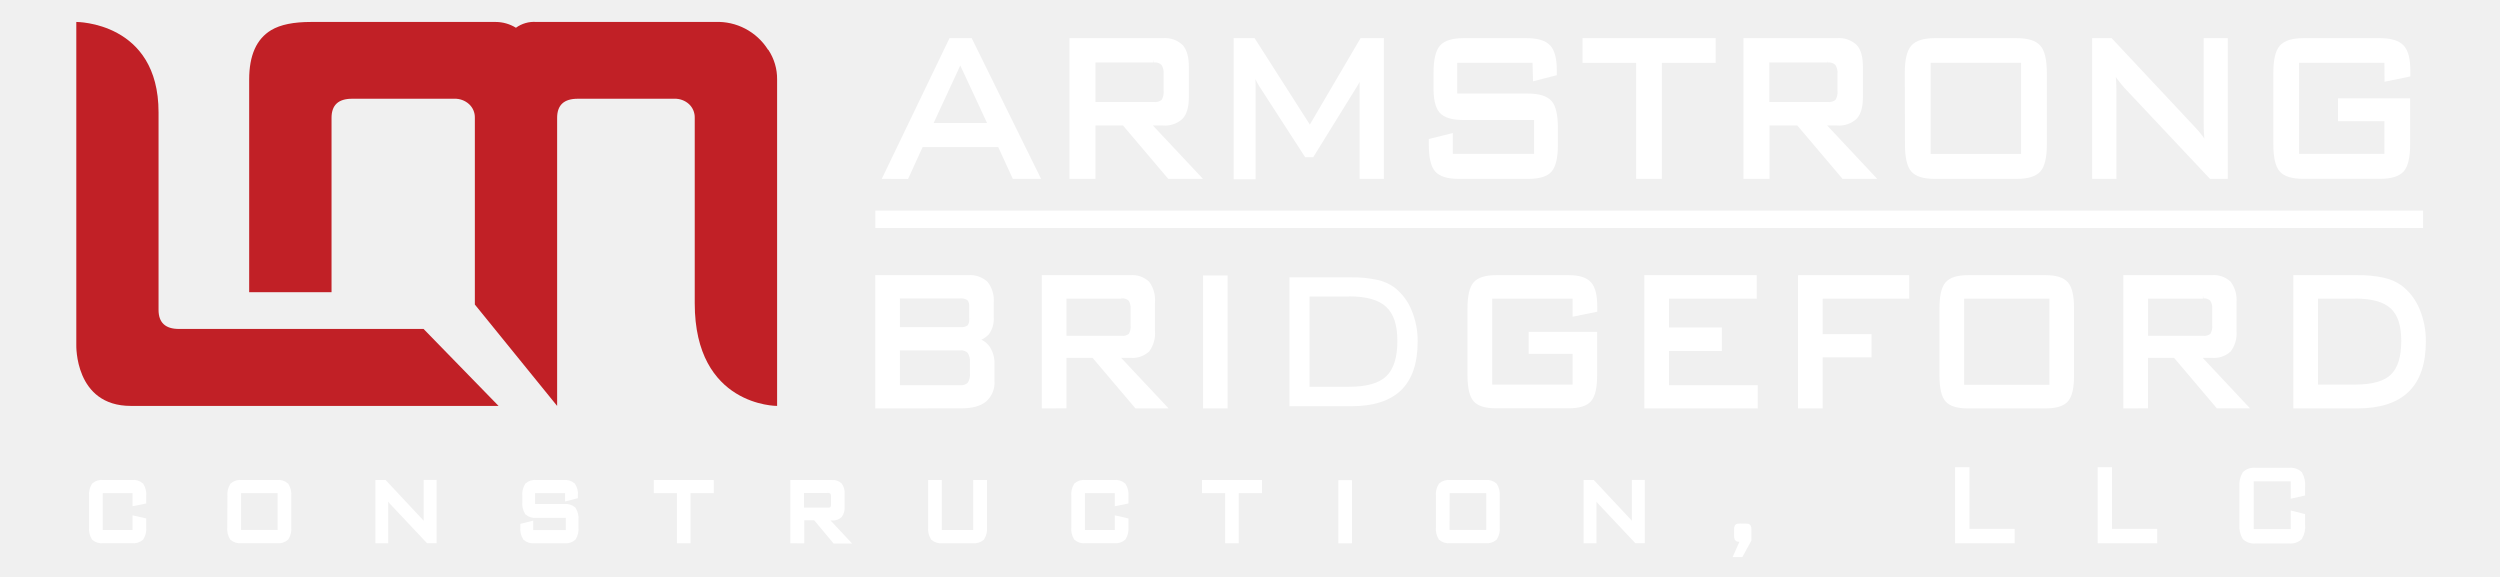
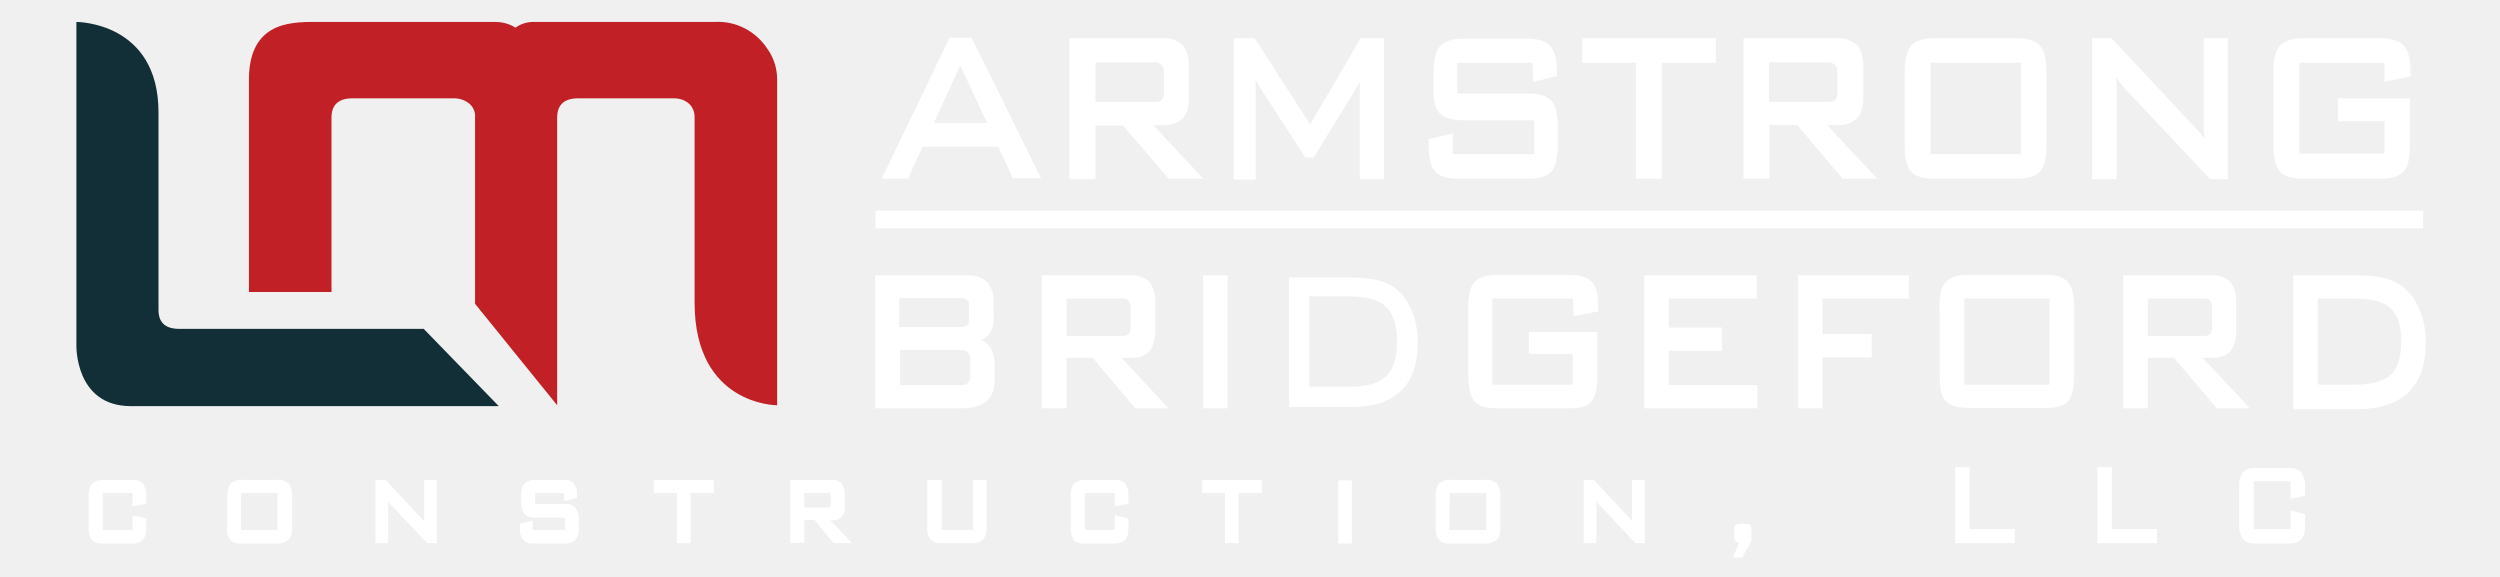
- <svg xmlns="http://www.w3.org/2000/svg" id="Layer_1" data-name="Layer 1" viewBox="0 0 569.39 131.37">
-   <defs>
-     <style>.cls-1,.cls-2{fill:#fff;}.cls-1{stroke:#fff;stroke-miterlimit:10;}.cls-3{fill:#c12026;}</style>
-   </defs>
-   <path class="cls-1" d="M30.69,111.82H22.9v9.39h7.79V118l2.11.48v1.58a4,4,0,0,1-.57,2.5,2.8,2.8,0,0,1-2.17.66H23.51a2.8,2.8,0,0,1-2.16-.64,4.05,4.05,0,0,1-.56-2.52V113a4,4,0,0,1,.57-2.53,2.75,2.75,0,0,1,2.15-.65h6.55a2.76,2.76,0,0,1,2.17.67A4,4,0,0,1,32.8,113v1.26l-2.11.42Z" />
-   <path class="cls-1" d="M52.3,113a4,4,0,0,1,.57-2.51,2.79,2.79,0,0,1,2.17-.67H63.1a2.78,2.78,0,0,1,2.16.67,4,4,0,0,1,.58,2.51v7.06a3.93,3.93,0,0,1-.58,2.5,2.79,2.79,0,0,1-2.16.66H55a2.85,2.85,0,0,1-2.18-.65,4,4,0,0,1-.56-2.51Zm2.1,8.2h9.33v-9.39H54.4Z" />
-   <path class="cls-1" d="M87.8,112.51c0,.4.09.79.11,1.19s0,.81,0,1.21v8.32H86v-13.4h1.61l8.19,8.75a8.07,8.07,0,0,1,.69.82,11.33,11.33,0,0,1,.65,1c-.06-.4-.11-.81-.14-1.22s0-.84,0-1.28v-8.09h1.94v13.4H97.47l-8.36-8.88q-.44-.5-.75-.93a8,8,0,0,1-.56-.91" />
-   <path class="cls-1" d="M129.2,111.82h-7.83v3.47h7.16a2.79,2.79,0,0,1,2.15.66,4,4,0,0,1,.57,2.51v1.61a4,4,0,0,1-.56,2.5,2.76,2.76,0,0,1-2.16.66h-6.78a2.8,2.8,0,0,1-2.17-.66,3.94,3.94,0,0,1-.57-2.5v-.37l1.93-.48v2h8.42v-3.77h-7.19a2.8,2.8,0,0,1-2.15-.65,4.09,4.09,0,0,1-.56-2.52V113a4.1,4.1,0,0,1,.56-2.51,2.72,2.72,0,0,1,2.15-.67h6.21a2.86,2.86,0,0,1,2.15.64,3.46,3.46,0,0,1,.59,2.29v.33l-1.92.49Z" />
-   <polygon class="cls-1" points="156.77 111.82 156.77 123.23 154.68 123.23 154.68 111.82 149.41 111.82 149.41 109.83 162.07 109.83 162.07 111.82 156.77 111.82" />
-   <path class="cls-1" d="M180.51,123.23v-13.4h9a2.3,2.3,0,0,1,1.8.61,2.93,2.93,0,0,1,.55,2v3a2.9,2.9,0,0,1-.55,2,2.34,2.34,0,0,1-1.8.6H188l4.92,5.25h-2.82L185.67,118h-3v5.25Zm8.05-11.44h-5.94v4.32h5.94a1.22,1.22,0,0,0,.95-.28,1.7,1.7,0,0,0,.25-1.08v-1.6a1.64,1.64,0,0,0-.26-1.05,1.17,1.17,0,0,0-.94-.31" />
-   <path class="cls-1" d="M214,109.83v11.38h8.15V109.83h2.14v10.24a3.94,3.94,0,0,1-.57,2.5,2.83,2.83,0,0,1-2.17.66h-6.92a2.79,2.79,0,0,1-2.16-.66,3.93,3.93,0,0,1-.58-2.5V109.83Z" />
-   <path class="cls-1" d="M254.4,111.82h-7.8v9.39h7.8V118l2.11.48v1.58a4,4,0,0,1-.58,2.5,2.79,2.79,0,0,1-2.16.66h-6.56a2.79,2.79,0,0,1-2.15-.64,4,4,0,0,1-.56-2.52V113a4,4,0,0,1,.56-2.53,2.76,2.76,0,0,1,2.15-.65h6.56a2.75,2.75,0,0,1,2.16.67,4,4,0,0,1,.58,2.51v1.26l-2.11.42Z" />
-   <polygon class="cls-1" points="281.63 111.82 281.63 123.23 279.53 123.23 279.53 111.82 274.26 111.82 274.26 109.83 286.93 109.83 286.93 111.82 281.63 111.82" />
-   <rect class="cls-1" x="305.32" y="109.86" width="2.1" height="13.38" />
-   <path class="cls-1" d="M327.54,113a4,4,0,0,1,.57-2.51,2.78,2.78,0,0,1,2.16-.67h8.07a2.78,2.78,0,0,1,2.16.67,4,4,0,0,1,.57,2.51v7.06a3.94,3.94,0,0,1-.57,2.5,2.79,2.79,0,0,1-2.16.66h-8.07a2.84,2.84,0,0,1-2.17-.65,4,4,0,0,1-.56-2.51Zm2.1,8.2H339v-9.39h-9.33Z" />
-   <path class="cls-1" d="M363,112.51c0,.4.09.79.11,1.19s0,.81,0,1.21v8.32h-1.94v-13.4h1.61l8.19,8.75a8.07,8.07,0,0,1,.69.82,11.33,11.33,0,0,1,.65,1c-.06-.4-.11-.81-.14-1.22s0-.84,0-1.28v-8.09h1.94v13.4h-1.44l-8.36-8.88q-.44-.5-.75-.93a8,8,0,0,1-.56-.91" />
-   <path class="cls-1" d="M397.59,119.76c.38,0,.6,0,.68.16a1.31,1.31,0,0,1,.12.69V123l-1.86,3.38h-1.15l1.55-3.48H396a.48.48,0,0,1-.43-.17,1.36,1.36,0,0,1-.12-.69v-1.45a1.31,1.31,0,0,1,.12-.7c.07-.1.3-.15.68-.15Z" />
-   <polygon class="cls-1" points="445.78 123.23 445.78 106.91 448.06 106.91 448.06 120.96 458.35 120.96 458.35 123.23 445.78 123.23" />
-   <polygon class="cls-1" points="478.25 123.23 478.25 106.91 480.52 106.91 480.52 120.96 490.81 120.96 490.81 123.23 478.25 123.23" />
-   <path class="cls-1" d="M522.23,109.13H512.8V121h9.43v-4.09l2.27.57v1.93a5.07,5.07,0,0,1-.65,3.06,3.17,3.17,0,0,1-2.51.8h-7.61a3.14,3.14,0,0,1-2.52-.81,5,5,0,0,1-.67-3v-8.6a5,5,0,0,1,.67-3,3.14,3.14,0,0,1,2.52-.81h7.61a3.17,3.17,0,0,1,2.51.8,5.09,5.09,0,0,1,.65,3.06v1.54l-2.27.51Z" />
-   <path class="cls-1" d="M201.62,40.24,216.57,9.19H221l15.31,31.05H231L227.67,33H209.81l-3.31,7.26Zm10.24-11.73h13.73l-6.88-14.78Z" />
-   <path class="cls-1" d="M244.08,40.24V9.19h20.79A5.3,5.3,0,0,1,269,10.61c.84.94,1.27,2.47,1.27,4.59v6.94c0,2.1-.43,3.61-1.27,4.54a5.37,5.37,0,0,1-4.15,1.4h-3.43l11.41,12.16h-6.52L256,28.08h-7V40.24Zm18.64-26.51H249v10h13.75a2.9,2.9,0,0,0,2.21-.65,4,4,0,0,0,.56-2.5V16.88a3.9,3.9,0,0,0-.59-2.43,2.72,2.72,0,0,0-2.18-.72" />
-   <path class="cls-1" d="M285.36,15c0,.46,0,1.08.05,1.86,0,1.29.06,2.11.06,2.47v21h-4V9.19h4l12.87,20.14L310.16,9.19h4.53V40.24h-4.53v-21c0-.77,0-1.5.08-2.22s.12-1.41.22-2.07c-.28,1-.57,1.84-.87,2.59a8.67,8.67,0,0,1-.83,1.7l-9.94,16.06h-1.29l-10.3-15.92a12.79,12.79,0,0,1-1-1.93,17.92,17.92,0,0,1-.86-2.54" />
-   <path class="cls-1" d="M349.53,13.81H331.39v8H348q3.63,0,5,1.52c.88,1,1.32,2.95,1.32,5.81V32.9c0,2.87-.43,4.8-1.29,5.82s-2.53,1.52-5,1.52H332.25q-3.69,0-5-1.52c-.89-1-1.33-2.95-1.33-5.82v-.85l4.47-1.11v4.61h19.5V26.83H333.24q-3.66,0-5-1.53T327,19.49V16.56c0-2.84.44-4.77,1.32-5.81s2.53-1.56,5-1.56h14.38q3.6,0,5,1.5c.92,1,1.37,2.77,1.37,5.3v.75l-4.43,1.14Z" />
-   <polygon class="cls-1" points="378 13.81 378 40.24 373.14 40.24 373.14 13.81 360.93 13.81 360.93 9.19 390.26 9.19 390.26 13.81 378 13.81" />
-   <path class="cls-1" d="M397.59,40.24V9.19h20.78a5.32,5.32,0,0,1,4.16,1.42q1.26,1.41,1.26,4.59v6.94c0,2.1-.42,3.61-1.26,4.54a5.39,5.39,0,0,1-4.16,1.4H415l11.4,12.16h-6.52l-10.3-12.16h-7.06V40.24Zm18.64-26.51H402.47v10h13.76a2.87,2.87,0,0,0,2.2-.65,3.92,3.92,0,0,0,.57-2.5V16.88a3.83,3.83,0,0,0-.6-2.43,2.69,2.69,0,0,0-2.17-.72" />
-   <path class="cls-1" d="M434.33,16.56c0-2.84.45-4.77,1.34-5.81s2.56-1.56,5-1.56h18.67q3.66,0,5,1.56c.89,1,1.34,3,1.34,5.81V32.9q0,4.26-1.32,5.8c-.89,1-2.56,1.54-5,1.54H440.68q-3.72,0-5-1.52c-.87-1-1.31-2.95-1.31-5.82Zm4.89,19h21.59V13.81H439.22Z" />
-   <path class="cls-1" d="M481.17,15.42c.12.9.21,1.82.27,2.75s.09,1.86.09,2.79V40.24H477V9.19h3.72l19,20.28a19,19,0,0,1,1.59,1.9,21,21,0,0,1,1.5,2.36c-.14-.93-.24-1.87-.31-2.83s-.1-1.94-.1-3V9.19h4.49V40.24h-3.33L484.21,19.67q-1-1.14-1.74-2.16a18.5,18.5,0,0,1-1.3-2.09" />
-   <path class="cls-1" d="M543.56,13.81H523.13V35.55h20.43V27.11H533V22.89h15.42v10q0,4.26-1.32,5.8c-.89,1-2.56,1.54-5,1.54H524.59q-3.69,0-5-1.52c-.88-1-1.32-2.95-1.32-5.82V16.56c0-2.84.44-4.77,1.34-5.81s2.56-1.56,5-1.56H542.1c2.4,0,4.06.52,5,1.54s1.37,2.83,1.37,5.4V17l-4.88,1Z" />
-   <path class="cls-1" d="M199.84,92.52V63.17h20.64a5.33,5.33,0,0,1,4.08,1.37,6.3,6.3,0,0,1,1.27,4.38V72.3a5.35,5.35,0,0,1-1,3.53,4.91,4.91,0,0,1-3.24,1.51,4.67,4.67,0,0,1,3.29,1.74A6.32,6.32,0,0,1,226,83v3.75a5.23,5.23,0,0,1-1.75,4.33q-1.74,1.43-5.32,1.42Zm21.4-19.88V69.87a2.53,2.53,0,0,0-.56-1.88,3.06,3.06,0,0,0-2.06-.52H204.46V75h14.16a3.07,3.07,0,0,0,2.11-.51,2.62,2.62,0,0,0,.51-1.86M204.46,79.3v8.93h14.16a2.7,2.7,0,0,0,2.18-.73,4.09,4.09,0,0,0,.61-2.59V82.62a4.08,4.08,0,0,0-.62-2.57,2.68,2.68,0,0,0-2.17-.75Z" />
-   <path class="cls-1" d="M237.77,92.52V63.17h19.66a5.06,5.06,0,0,1,3.93,1.34,6.47,6.47,0,0,1,1.19,4.34v6.56a6.35,6.35,0,0,1-1.19,4.3A5.09,5.09,0,0,1,257.43,81h-3.24L265,92.52h-6.16L249.07,81h-6.68v11.5Zm17.63-25h-13v9.46h13a2.7,2.7,0,0,0,2.08-.61A3.68,3.68,0,0,0,258,74V70.44a3.67,3.67,0,0,0-.56-2.3,2.58,2.58,0,0,0-2.06-.67" />
-   <rect class="cls-1" x="274.5" y="63.24" width="4.59" height="29.28" />
-   <path class="cls-2" d="M307.76,63.17a26.36,26.36,0,0,1,5.87.56,10.47,10.47,0,0,1,3.92,1.71,12.53,12.53,0,0,1,3.92,5.15,18,18,0,0,1,1.41,7.19q0,7.41-3.75,11.07t-11.37,3.67H293.68V63.17Zm-.51,4.36h-9V88.09h9q6,0,8.49-2.41c1.68-1.62,2.52-4.27,2.52-8s-.85-6.2-2.55-7.79-4.52-2.39-8.46-2.39" />
-   <path class="cls-1" d="M358.67,67.53H339.35V88.09h19.32v-8h-10v-4h14.58v9.47c0,2.68-.41,4.51-1.25,5.48s-2.42,1.45-4.74,1.45H340.73q-3.5,0-4.74-1.44t-1.26-5.49V70.14c0-2.68.43-4.52,1.27-5.5s2.42-1.47,4.73-1.47h16.56c2.27,0,3.83.49,4.7,1.46s1.29,2.67,1.29,5.1v.85l-4.61.94Z" />
-   <polygon class="cls-1" points="375 92.52 375 63.17 399.61 63.17 399.61 67.53 379.62 67.53 379.62 75.08 391.67 75.08 391.67 79.44 379.62 79.44 379.62 88.23 399.84 88.23 399.84 92.52 375 92.52" />
-   <polygon class="cls-1" points="410.01 92.52 410.01 63.17 434.33 63.17 434.33 67.53 414.63 67.53 414.63 76.6 425.75 76.6 425.75 80.89 414.63 80.89 414.63 92.52 410.01 92.52" />
-   <path class="cls-1" d="M442.23,70.14c0-2.68.42-4.52,1.26-5.5s2.43-1.47,4.73-1.47h17.66c2.31,0,3.88.49,4.73,1.47s1.26,2.82,1.26,5.5V85.59c0,2.68-.41,4.51-1.25,5.48s-2.42,1.45-4.74,1.45H448.22c-2.34,0-3.93-.48-4.75-1.44s-1.24-2.78-1.24-5.49Zm4.62,18h20.41V67.53H446.85Z" />
-   <path class="cls-1" d="M484.1,92.52V63.17h19.65a5.06,5.06,0,0,1,3.93,1.34,6.41,6.41,0,0,1,1.2,4.34v6.56a6.3,6.3,0,0,1-1.2,4.3A5.09,5.09,0,0,1,503.75,81h-3.23l10.78,11.5h-6.17L495.39,81h-6.67v11.5Zm17.63-25h-13v9.46h13a2.72,2.72,0,0,0,2.08-.61,3.69,3.69,0,0,0,.53-2.36V70.44a3.61,3.61,0,0,0-.56-2.3,2.56,2.56,0,0,0-2-.67" />
-   <path class="cls-1" d="M536.9,63.17a26.3,26.3,0,0,1,5.87.56,10.59,10.59,0,0,1,3.93,1.71,12.51,12.51,0,0,1,3.91,5.15A18,18,0,0,1,552,77.78q0,7.41-3.75,11.07T536.9,92.52H522.82V63.17Zm-.51,4.36h-8.95V88.09h8.95q6,0,8.49-2.41c1.68-1.62,2.52-4.27,2.52-8s-.85-6.2-2.55-7.79-4.52-2.39-8.46-2.39" />
-   <path class="cls-3" d="M96.47,74.92H40.76q-4.65,0-4.65-4.35v-45C36.11,4.93,17.38,5,17.38,5V78.55s-.44,13.9,12.42,13.9h83.75Z" />
-   <path class="cls-3" d="M174.93,11.34A13.55,13.55,0,0,0,162.86,5h-40.7a7,7,0,0,0-4.65,1.32A8.88,8.88,0,0,0,112.87,5h-42c-4,0-7,.6-9.12,1.87-3.32,2-5,5.71-5,11.25V66.55H75.51V26.84c0-2.91,1.56-4.35,4.66-4.35h23.29a4.74,4.74,0,0,1,3.36,1.22,4.07,4.07,0,0,1,1.33,3.13V69.36l18.74,23.09V26.84c0-2.91,1.56-4.35,4.69-4.35h22a4.73,4.73,0,0,1,3.34,1.22,4.13,4.13,0,0,1,1.31,3.13V69.07c0,23.52,18.76,23.38,18.76,23.38V18.1a11.94,11.94,0,0,0-2-6.76" />
-   <rect class="cls-1" x="199.86" y="48.47" width="351.51" height="2.96" />
+ <svg xmlns="http://www.w3.org/2000/svg" version="1.1" id="Layer_1" x="0px" y="0px" viewBox="0 0 569.4 131.4" style="enable-background:new 0 0 569.4 131.4;" xml:space="preserve">
+   <style type="text/css">
+ 	.st0{fill:#FFFFFF;stroke:#FFFFFF;stroke-miterlimit:10;}
+ 	.st1{fill:#FFFFFF;}
+ 	.st2{fill:#122E37;}
+ 	.st3{fill:#C12026;}
+ </style>
+   <path class="st0" d="M30.7,111.8h-7.8v9.4h7.8V118l2.1,0.5v1.6c0.1,0.9-0.1,1.8-0.6,2.5c-0.6,0.5-1.4,0.8-2.2,0.7h-6.5  c-0.8,0.1-1.6-0.1-2.2-0.6c-0.5-0.8-0.7-1.6-0.6-2.5V113c-0.1-0.9,0.1-1.8,0.6-2.5c0.6-0.5,1.4-0.7,2.1-0.7h6.6  c0.8-0.1,1.6,0.1,2.2,0.7c0.5,0.8,0.7,1.6,0.6,2.5v1.3l-2.1,0.4L30.7,111.8z" />
+   <path class="st0" d="M52.3,113c-0.1-0.9,0.1-1.8,0.6-2.5c0.6-0.5,1.4-0.8,2.2-0.7h8.1c0.8-0.1,1.6,0.2,2.2,0.7  c0.5,0.7,0.7,1.6,0.6,2.5v7.1c0.1,0.9-0.1,1.8-0.6,2.5c-0.6,0.5-1.4,0.8-2.2,0.7H55c-0.8,0.1-1.6-0.1-2.2-0.7  c-0.5-0.8-0.7-1.6-0.6-2.5L52.3,113z M54.4,121.2h9.3v-9.4h-9.3L54.4,121.2z" />
+   <path class="st0" d="M87.8,112.5c0,0.4,0.1,0.8,0.1,1.2s0,0.8,0,1.2v8.3H86v-13.4h1.6l8.2,8.8c0.2,0.3,0.5,0.5,0.7,0.8  c0.2,0.3,0.5,0.7,0.7,1c-0.1-0.4-0.1-0.8-0.1-1.2s0-0.8,0-1.3v-8.1h1.9v13.4h-1.5l-8.4-8.9c-0.3-0.3-0.5-0.6-0.8-0.9  C88.2,113.1,88,112.8,87.8,112.5" />
+   <path class="st0" d="M129.2,111.8h-7.8v3.5h7.2c0.8-0.1,1.6,0.1,2.1,0.7c0.5,0.8,0.7,1.6,0.6,2.5v1.6c0.1,0.9-0.1,1.8-0.6,2.5  c-0.6,0.5-1.4,0.8-2.2,0.7h-6.8c-0.8,0.1-1.6-0.1-2.2-0.7c-0.5-0.7-0.7-1.6-0.6-2.5v-0.4l1.9-0.5v2h8.4v-3.8h-7.2  c-0.8,0.1-1.6-0.1-2.2-0.7c-0.5-0.8-0.7-1.6-0.6-2.5V113c-0.1-0.9,0.1-1.8,0.6-2.5c0.6-0.5,1.4-0.8,2.2-0.7h6.2  c0.8-0.1,1.6,0.1,2.1,0.6c0.5,0.7,0.7,1.5,0.6,2.3v0.3l-1.9,0.5V111.8z" />
+   <polygon class="st0" points="156.8,111.8 156.8,123.2 154.7,123.2 154.7,111.8 149.4,111.8 149.4,109.8 162.1,109.8 162.1,111.8 " />
+   <path class="st0" d="M180.5,123.2v-13.4h9c0.7-0.1,1.3,0.2,1.8,0.6c0.4,0.6,0.6,1.3,0.6,2v3c0.1,0.7-0.1,1.4-0.6,2  c-0.5,0.4-1.1,0.7-1.8,0.6H188l4.9,5.2h-2.8l-4.4-5.3h-3v5.2L180.5,123.2z M188.6,111.8h-5.9v4.3h5.9c0.3,0,0.7-0.1,0.9-0.3  c0.2-0.3,0.3-0.7,0.2-1.1v-1.6c0-0.4-0.1-0.7-0.3-1.1C189.2,111.9,188.9,111.7,188.6,111.8" />
+   <path class="st0" d="M214,109.8v11.4h8.1v-11.4h2.1v10.2c0.1,0.9-0.1,1.8-0.6,2.5c-0.6,0.5-1.4,0.8-2.2,0.7h-6.9  c-0.8,0.1-1.6-0.1-2.2-0.7c-0.5-0.7-0.7-1.6-0.6-2.5v-10.2H214z" />
+   <path class="st0" d="M254.4,111.8h-7.8v9.4h7.8V118l2.1,0.5v1.6c0.1,0.9-0.1,1.8-0.6,2.5c-0.6,0.5-1.4,0.8-2.2,0.7h-6.6  c-0.8,0.1-1.6-0.1-2.1-0.6c-0.5-0.8-0.7-1.6-0.6-2.5V113c-0.1-0.9,0.1-1.8,0.6-2.5c0.6-0.5,1.4-0.7,2.1-0.7h6.6  c0.8-0.1,1.6,0.1,2.2,0.7c0.5,0.7,0.7,1.6,0.6,2.5v1.3l-2.1,0.4L254.4,111.8z" />
+   <polygon class="st0" points="281.6,111.8 281.6,123.2 279.5,123.2 279.5,111.8 274.3,111.8 274.3,109.8 286.9,109.8 286.9,111.8 " />
+   <rect x="305.3" y="109.9" class="st0" width="2.1" height="13.4" />
+   <path class="st0" d="M327.5,113c-0.1-0.9,0.1-1.8,0.6-2.5c0.6-0.5,1.4-0.8,2.2-0.7h8.1c0.8-0.1,1.6,0.2,2.2,0.7  c0.5,0.8,0.7,1.6,0.6,2.5v7.1c0.1,0.9-0.1,1.8-0.6,2.5c-0.6,0.5-1.4,0.8-2.2,0.7h-8.1c-0.8,0.1-1.6-0.1-2.2-0.7  c-0.5-0.8-0.7-1.6-0.6-2.5V113z M329.6,121.2h9.4v-9.4h-9.3L329.6,121.2z" />
+   <path class="st0" d="M363,112.5c0,0.4,0.1,0.8,0.1,1.2s0,0.8,0,1.2v8.3h-1.9v-13.4h1.6l8.2,8.8c0.2,0.3,0.5,0.5,0.7,0.8  c0.2,0.3,0.5,0.7,0.6,1c-0.1-0.4-0.1-0.8-0.1-1.2s0-0.8,0-1.3v-8.1h1.9v13.4h-1.4l-8.4-8.9c-0.3-0.3-0.5-0.6-0.8-0.9  C363.4,113.1,363.2,112.8,363,112.5" />
+   <path class="st0" d="M397.6,119.8c0.4,0,0.6,0,0.7,0.2c0.1,0.2,0.1,0.5,0.1,0.7v2.4l-1.9,3.4h-1.1l1.5-3.5H396c-0.2,0-0.3,0-0.4-0.2  c-0.1-0.2-0.1-0.5-0.1-0.7v-1.4c0-0.2,0-0.5,0.1-0.7c0.1-0.1,0.3-0.2,0.7-0.2L397.6,119.8z" />
+   <polygon class="st0" points="445.8,123.2 445.8,106.9 448.1,106.9 448.1,121 458.4,121 458.4,123.2 " />
+   <polygon class="st0" points="478.2,123.2 478.2,106.9 480.5,106.9 480.5,121 490.8,121 490.8,123.2 " />
+   <path class="st0" d="M522.2,109.1h-9.4V121h9.4v-4.1l2.3,0.6v1.9c0.1,1.1-0.1,2.1-0.7,3.1c-0.7,0.6-1.6,0.9-2.5,0.8h-7.6  c-0.9,0.1-1.8-0.2-2.5-0.8c-0.5-0.9-0.8-2-0.7-3v-8.6c-0.1-1,0.1-2.1,0.7-3c0.7-0.6,1.6-0.9,2.5-0.8h7.6c0.9-0.1,1.8,0.2,2.5,0.8  c0.5,0.9,0.8,2,0.7,3.1v1.5l-2.3,0.5V109.1z" />
+   <path class="st0" d="M201.6,40.2l15-31.1h4.4l15.3,31H231l-3.3-7.2h-17.9l-3.3,7.3L201.6,40.2z M211.9,28.5h13.7l-6.9-14.8  L211.9,28.5z" />
+   <path class="st0" d="M244.1,40.2V9.2h20.8c1.5-0.1,3,0.4,4.1,1.4c0.8,0.9,1.3,2.5,1.3,4.6v6.9c0,2.1-0.4,3.6-1.3,4.5  c-1.1,1-2.6,1.5-4.1,1.4h-3.4l11.4,12.2h-6.5L256,28.1h-7v12.2H244.1z M262.7,13.7H249v10h13.8c0.8,0.1,1.6-0.1,2.2-0.6  c0.5-0.7,0.7-1.6,0.6-2.5v-3.7c0.1-0.9-0.1-1.7-0.6-2.4C264.3,13.9,263.5,13.6,262.7,13.7" />
+   <path class="st0" d="M285.4,15c0,0.5,0,1.1,0,1.9c0,1.3,0.1,2.1,0.1,2.5v21h-4V9.2h4l12.9,20.1l11.8-20.1h4.5v31.1h-4.5v-21  c0-0.8,0-1.5,0.1-2.2s0.1-1.4,0.2-2.1c-0.3,1-0.6,1.8-0.9,2.6c-0.2,0.6-0.5,1.2-0.8,1.7l-9.9,16.1h-1.3l-10.3-15.9  c-0.4-0.6-0.7-1.3-1-1.9C285.9,16.6,285.6,15.8,285.4,15" />
+   <path class="st0" d="M349.5,13.8h-18.1v8H348c2.4,0,4.1,0.5,5,1.5c0.9,1,1.3,3,1.3,5.8v3.8c0,2.9-0.4,4.8-1.3,5.8s-2.5,1.5-5,1.5  h-15.8c-2.5,0-4.1-0.5-5-1.5c-0.9-1-1.3-3-1.3-5.8v-0.8l4.5-1.1v4.6h19.5v-8.7h-16.7c-2.4,0-4.1-0.5-5-1.5s-1.3-3-1.2-5.8v-2.9  c0-2.8,0.4-4.8,1.3-5.8s2.5-1.6,5-1.6h14.4c2.4,0,4.1,0.5,5,1.5c0.9,1,1.4,2.8,1.4,5.3v0.8l-4.4,1.1L349.5,13.8z" />
+   <polygon class="st0" points="378,13.8 378,40.2 373.1,40.2 373.1,13.8 360.9,13.8 360.9,9.2 390.3,9.2 390.3,13.8 " />
+   <path class="st0" d="M397.6,40.2V9.2h20.8c1.5-0.1,3,0.4,4.2,1.4c0.8,0.9,1.3,2.5,1.3,4.6v6.9c0,2.1-0.4,3.6-1.3,4.5  c-1.1,1-2.6,1.5-4.2,1.4H415l11.4,12.2h-6.5l-10.3-12.2h-7.1v12.2H397.6z M416.2,13.7h-13.8v10h13.8c0.8,0.1,1.6-0.1,2.2-0.6  c0.5-0.7,0.7-1.6,0.6-2.5v-3.7c0.1-0.9-0.1-1.7-0.6-2.4C417.8,13.9,417,13.6,416.2,13.7" />
+   <path class="st0" d="M434.3,16.6c0-2.8,0.5-4.8,1.3-5.8s2.6-1.6,5-1.6h18.7c2.4,0,4.1,0.5,5,1.6c0.9,1,1.3,3,1.3,5.8v16.3  c0,2.8-0.4,4.8-1.3,5.8c-0.9,1-2.6,1.5-5,1.5h-18.7c-2.5,0-4.1-0.5-5-1.5c-0.9-1-1.3-3-1.3-5.8L434.3,16.6z M439.2,35.6h21.6V13.8  h-21.6V35.6z" />
+   <path class="st0" d="M481.2,15.4c0.1,0.9,0.2,1.8,0.3,2.8s0.1,1.9,0.1,2.8v19.3H477V9.2h3.7l19,20.3c0.6,0.6,1.1,1.2,1.6,1.9  c0.6,0.8,1.1,1.5,1.5,2.4c-0.1-0.9-0.2-1.9-0.3-2.8s-0.1-1.9-0.1-3V9.2h4.5v31.1h-3.3l-19.4-20.6c-0.7-0.8-1.2-1.5-1.7-2.2  C482,16.8,481.6,16.1,481.2,15.4" />
+   <path class="st0" d="M543.6,13.8h-20.4v21.7h20.4v-8.4H533v-4.2h15.4v10c0,2.8-0.4,4.8-1.3,5.8c-0.9,1-2.6,1.5-5,1.5h-17.5  c-2.5,0-4.1-0.5-5-1.5c-0.9-1-1.3-3-1.3-5.8V16.6c0-2.8,0.4-4.8,1.3-5.8s2.6-1.6,5-1.6h17.5c2.4,0,4.1,0.5,5,1.5s1.4,2.8,1.4,5.4V17  l-4.9,1L543.6,13.8z" />
+   <path class="st0" d="M199.8,92.5V63.2h20.6c1.5-0.1,3,0.4,4.1,1.4c1,1.3,1.4,2.8,1.3,4.4v3.4c0.1,1.3-0.3,2.5-1,3.5  c-0.9,0.9-2,1.4-3.2,1.5c1.3,0.1,2.5,0.7,3.3,1.7c0.8,1.1,1.2,2.5,1.1,3.9v3.8c0.1,1.6-0.5,3.2-1.8,4.3c-1.2,1-2.9,1.4-5.3,1.4  L199.8,92.5z M221.2,72.6v-2.8c0.1-0.7-0.1-1.4-0.6-1.9c-0.6-0.4-1.3-0.6-2.1-0.5h-14.2V75h14.2c0.7,0.1,1.5-0.1,2.1-0.5  C221.1,74,221.3,73.3,221.2,72.6 M204.5,79.3v8.9h14.2c0.8,0.1,1.6-0.2,2.2-0.7c0.5-0.8,0.7-1.7,0.6-2.6v-2.3  c0.1-0.9-0.1-1.8-0.6-2.6c-0.6-0.6-1.4-0.8-2.2-0.8H204.5z" />
+   <path class="st0" d="M237.8,92.5V63.2h19.7c1.4-0.1,2.9,0.4,3.9,1.3c0.9,1.3,1.3,2.8,1.2,4.3v6.6c0.1,1.5-0.3,3.1-1.2,4.3  c-1.1,1-2.5,1.4-3.9,1.3h-3.2L265,92.5h-6.2L249.1,81h-6.7v11.5L237.8,92.5z M255.4,67.5h-13V77h13c0.7,0.1,1.5-0.1,2.1-0.6  c0.4-0.7,0.6-1.5,0.5-2.4v-3.6c0.1-0.8-0.1-1.6-0.6-2.3C256.9,67.6,256.1,67.4,255.4,67.5" />
+   <rect x="274.5" y="63.2" class="st0" width="4.6" height="29.3" />
+   <path class="st1" d="M307.8,63.2c2,0,3.9,0.2,5.9,0.6c1.4,0.3,2.7,0.9,3.9,1.7c1.7,1.3,3.1,3.1,3.9,5.2c1,2.3,1.4,4.7,1.4,7.2  c0,4.9-1.2,8.6-3.8,11.1s-6.3,3.7-11.4,3.7h-14.1V63.2H307.8z M307.2,67.5h-9v20.6h9c4,0,6.8-0.8,8.5-2.4c1.7-1.6,2.5-4.3,2.5-8  s-0.9-6.2-2.5-7.8S311.2,67.5,307.2,67.5" />
+   <path class="st0" d="M358.7,67.5h-19.3v20.6h19.3v-8h-10v-4h14.6v9.5c0,2.7-0.4,4.5-1.2,5.5s-2.4,1.4-4.7,1.4h-16.5  c-2.3,0-3.9-0.5-4.7-1.4c-0.8-1-1.2-2.8-1.3-5.5V70.1c0-2.7,0.4-4.5,1.3-5.5s2.4-1.5,4.7-1.5h16.6c2.3,0,3.8,0.5,4.7,1.5  c0.9,1,1.3,2.7,1.3,5.1v0.8l-4.6,0.9L358.7,67.5z" />
+   <polygon class="st0" points="375,92.5 375,63.2 399.6,63.2 399.6,67.5 379.6,67.5 379.6,75.1 391.7,75.1 391.7,79.4 379.6,79.4   379.6,88.2 399.8,88.2 399.8,92.5 " />
+   <polygon class="st0" points="410,92.5 410,63.2 434.3,63.2 434.3,67.5 414.6,67.5 414.6,76.6 425.8,76.6 425.8,80.9 414.6,80.9   414.6,92.5 " />
+   <path class="st0" d="M442.2,70.1c0-2.7,0.4-4.5,1.3-5.5s2.4-1.5,4.7-1.5h17.7c2.3,0,3.9,0.5,4.7,1.5c0.9,1,1.3,2.8,1.3,5.5v15.4  c0,2.7-0.4,4.5-1.2,5.5s-2.4,1.4-4.7,1.4h-17.7c-2.3,0-3.9-0.5-4.8-1.4s-1.2-2.8-1.2-5.5V70.1z M446.9,88.1h20.4V67.5h-20.4V88.1z" />
+   <path class="st0" d="M484.1,92.5V63.2h19.6c1.4-0.1,2.9,0.4,3.9,1.3c0.9,1.3,1.3,2.8,1.2,4.3v6.6c0.1,1.5-0.3,3.1-1.2,4.3  c-1.1,1-2.5,1.4-3.9,1.3h-3.2l10.8,11.5h-6.2L495.4,81h-6.7v11.5L484.1,92.5z M501.7,67.5h-13V77h13c0.7,0.1,1.5-0.1,2.1-0.6  c0.4-0.7,0.6-1.5,0.5-2.4v-3.6c0.1-0.8-0.1-1.6-0.6-2.3C503.2,67.6,502.5,67.4,501.7,67.5" />
+   <path class="st0" d="M536.9,63.2c2,0,3.9,0.2,5.9,0.6c1.4,0.3,2.8,0.9,3.9,1.7c1.7,1.3,3.1,3.1,3.9,5.2c1,2.3,1.4,4.7,1.4,7.2  c0,4.9-1.2,8.6-3.8,11.1c-2.5,2.4-6.3,3.7-11.3,3.7h-14.1V63.2H536.9z M536.4,67.5h-9v20.6h9c4,0,6.8-0.8,8.5-2.4  c1.7-1.6,2.5-4.3,2.5-8s-0.8-6.2-2.5-7.8S540.3,67.5,536.4,67.5" />
+   <path class="st2" d="M96.5,74.9H40.8c-3.1,0-4.7-1.4-4.7-4.3v-45C36.1,4.9,17.4,5,17.4,5v73.6c0,0-0.4,13.9,12.4,13.9h83.8  L96.5,74.9z" />
+   <path class="st3" d="M174.9,11.3c-2.6-4.1-7.2-6.6-12.1-6.3h-40.7c-1.7-0.1-3.3,0.3-4.7,1.3c-1.4-0.9-3-1.3-4.6-1.3h-42  c-4,0-7,0.6-9.1,1.9c-3.3,2-5,5.7-5,11.2v48.4h18.8V26.8c0-2.9,1.6-4.4,4.7-4.4h23.3c1.2,0,2.4,0.4,3.4,1.2c0.9,0.8,1.4,1.9,1.3,3.1  v42.5l18.7,23.1V26.8c0-2.9,1.6-4.4,4.7-4.4h22c1.2,0,2.4,0.4,3.3,1.2c0.9,0.8,1.3,1.9,1.3,3.1v42.2c0,23.5,18.8,23.4,18.8,23.4  V18.1C177,15.7,176.3,13.3,174.9,11.3" />
+   <rect x="199.9" y="48.5" class="st0" width="351.5" height="3" />
</svg>
